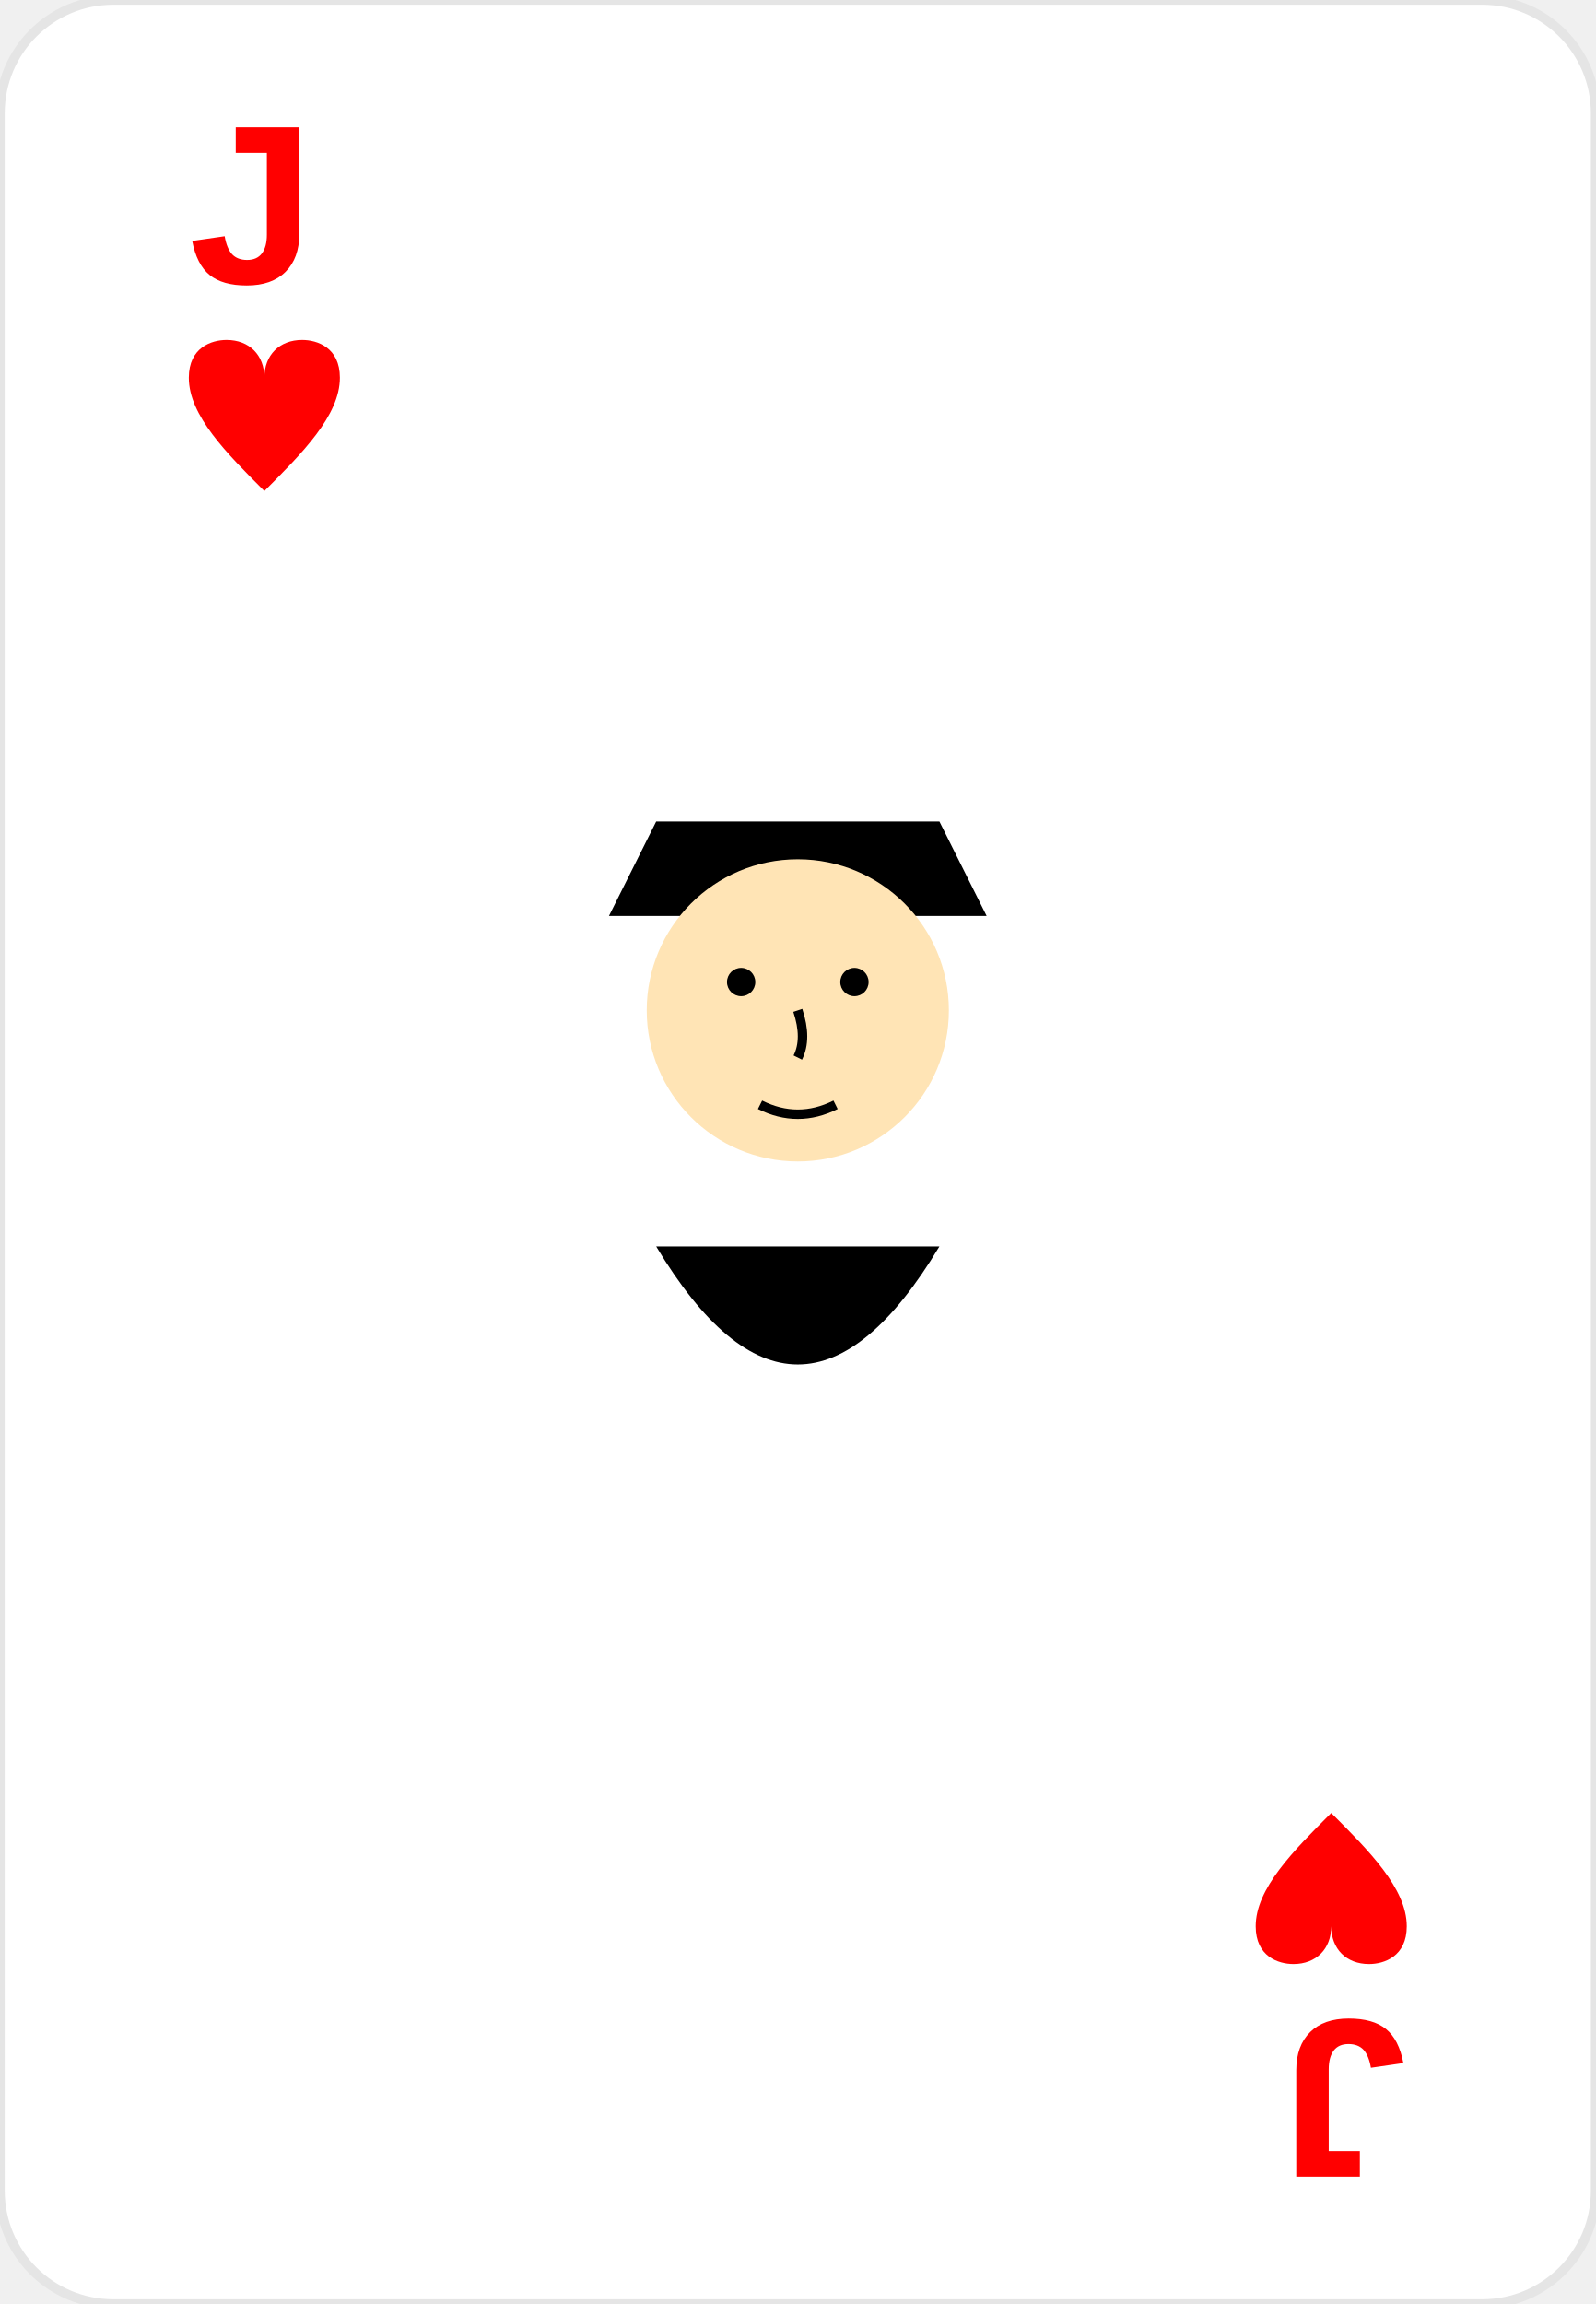
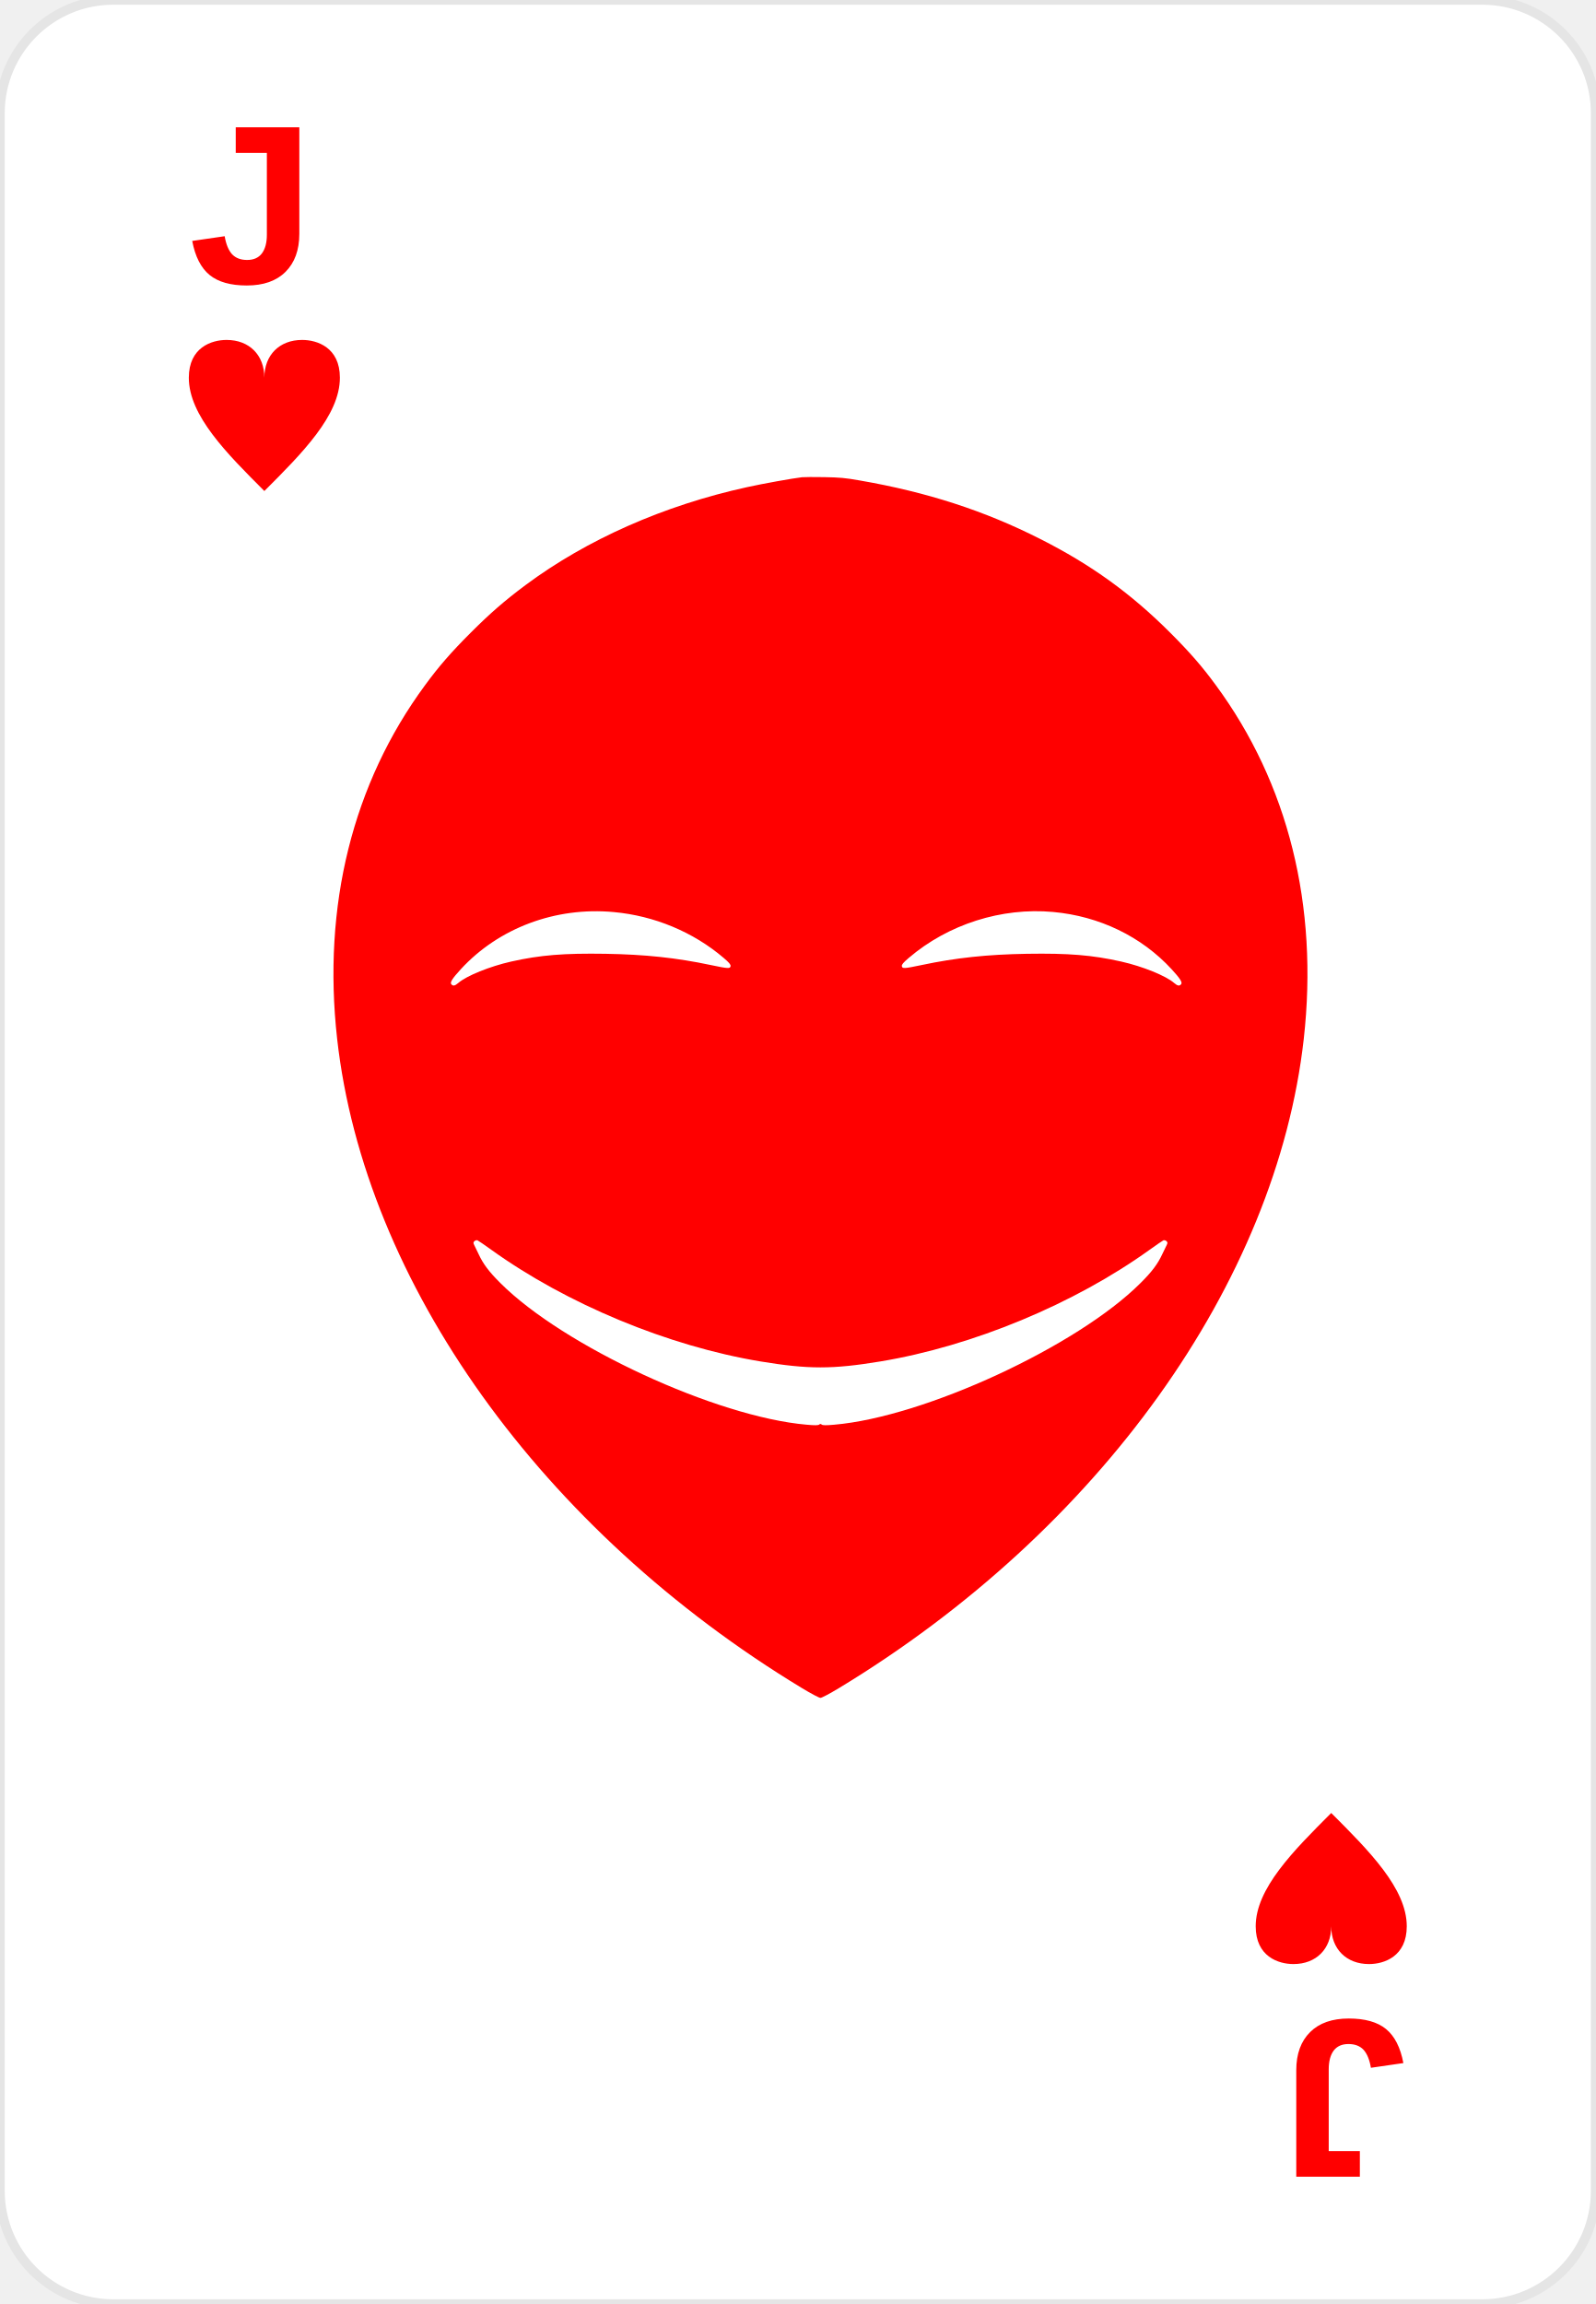
<svg xmlns="http://www.w3.org/2000/svg" width="169" height="244" viewBox="0 0 169 244" fill="none">
  <rect width="169" height="244" rx="12" fill="white" stroke="#E5E5E5" />
  <g transform="translate(20, 30)">
    <text font-family="Arial" font-size="24" font-weight="bold" fill="#FF0000">J</text>
    <g transform="translate(8, 14) scale(0.8)">
      <path d="M0,10         C-5,5 -10,0 -10,-5         C-10,-9 -7,-10 -5,-10         C-2,-10 0,-8 0,-5         C0,-8 2,-10 5,-10         C7,-10 10,-9 10,-5         C10,0 5,5 0,10Z" fill="red" />
    </g>
  </g>
  <g transform="translate(149, 214) rotate(180)">
    <text font-family="Arial" font-size="24" font-weight="bold" fill="#FF0000">J</text>
    <g transform="translate(8, 14) scale(0.8)">
      <path d="M0,10         C-5,5 -10,0 -10,-5         C-10,-9 -7,-10 -5,-10         C-2,-10 0,-8 0,-5         C0,-8 2,-10 5,-10         C7,-10 10,-9 10,-5         C10,0 5,5 0,10Z" fill="red" />
    </g>
  </g>
  <g transform="translate(84.5, 122)">
-     <path d="M-15 -35 L15 -35 L20 -25 L-20 -25 Z" fill="#000000" />
-     <circle cx="0" cy="-15" r="16" fill="#FFE4B5" />
-     <circle cx="-6" cy="-18" r="1.5" fill="#000000" />
-     <circle cx="6" cy="-18" r="1.5" fill="#000000" />
-     <path d="M0 -15 Q1 -12 0 -10" stroke="#000000" fill="none" />
-     <path d="M-4 -5 Q0 -3 4 -5" stroke="#000000" fill="none" />
-     <path d="M-15 10 Q0 35 15 10" fill="#000000" />
+     <g transform="translate(-100, 75) scale(0.01, 0.01)">
+       <g transform="translate(0, 2048) scale(1, -1)" fill="#FF0000" stroke="none">
+         <path d="M10045 16694 c-97 -11 -415 -68 -582 -105 -881 -193 -1699 -555               -2348 -1038 -221 -165 -372 -296 -581 -505 -206 -206 -336 -355 -481 -553               -768 -1042 -1090 -2338 -932 -3748 290 -2582 2168 -5206 4924 -6875 96 -58               181 -103 195 -103 14 0 99 45 195 103 2756 1669 4634 4293 4924 6875 158 1410               -164 2706 -932 3748 -145 198 -275 347 -481 553 -417 417 -838 721 -1376 993               -591 300 -1202 498 -1915 621 -151 27 -211 32 -375 35 -107 2 -213 1 -235 -1z               m-1995 -4605 c430 -39 843 -211 1164 -485 59 -50 76 -71 74 -87 -4 -29 -24               -28 -210 11 -364 77 -695 112 -1114 119 -440 7 -692 -13 -999 -82 -227 -51               -474 -151 -561 -227 -36 -31 -56 -35 -74 -13 -16 19 11 61 101 159 402 437               1004 662 1619 605z m4655 1 c491 -45 935 -260 1254 -606 90 -98 117 -140 101               -159 -18 -22 -38 -18 -74 13 -87 76 -334 176 -561 227 -307 69 -559 89 -999               82 -419 -7 -750 -42 -1114 -119 -186 -39 -206 -40 -210 -11 -2 16 15 37 74 87               417 356 983 536 1529 486z m-5952 -3577 c798 -574 1874 -1021 2852 -1183 509               -84 761 -84 1270 0 978 162 2054 609 2852 1183 71 51 137 96 146 100 9 3 23               -1 32 -9 13 -13 13 -19 2 -42 -8 -15 -29 -58 -47 -97 -47 -102 -110 -186 -230               -305 -669 -669 -2288 -1418 -3244 -1500 -87 -8 -122 -7 -132 1 -11 9 -17 9               -28 0 -10 -8 -45 -9 -132 -1 -956 82 -2575 831 -3244 1500 -120 119 -183 203               -230 305 -18 39 -39 82 -47 97 -11 23 -11 29 2 42 9 8 23 12 32 9 9 -4 75 -49               146 -100z" />
+       </g>
+     </g>
  </g>
</svg>
